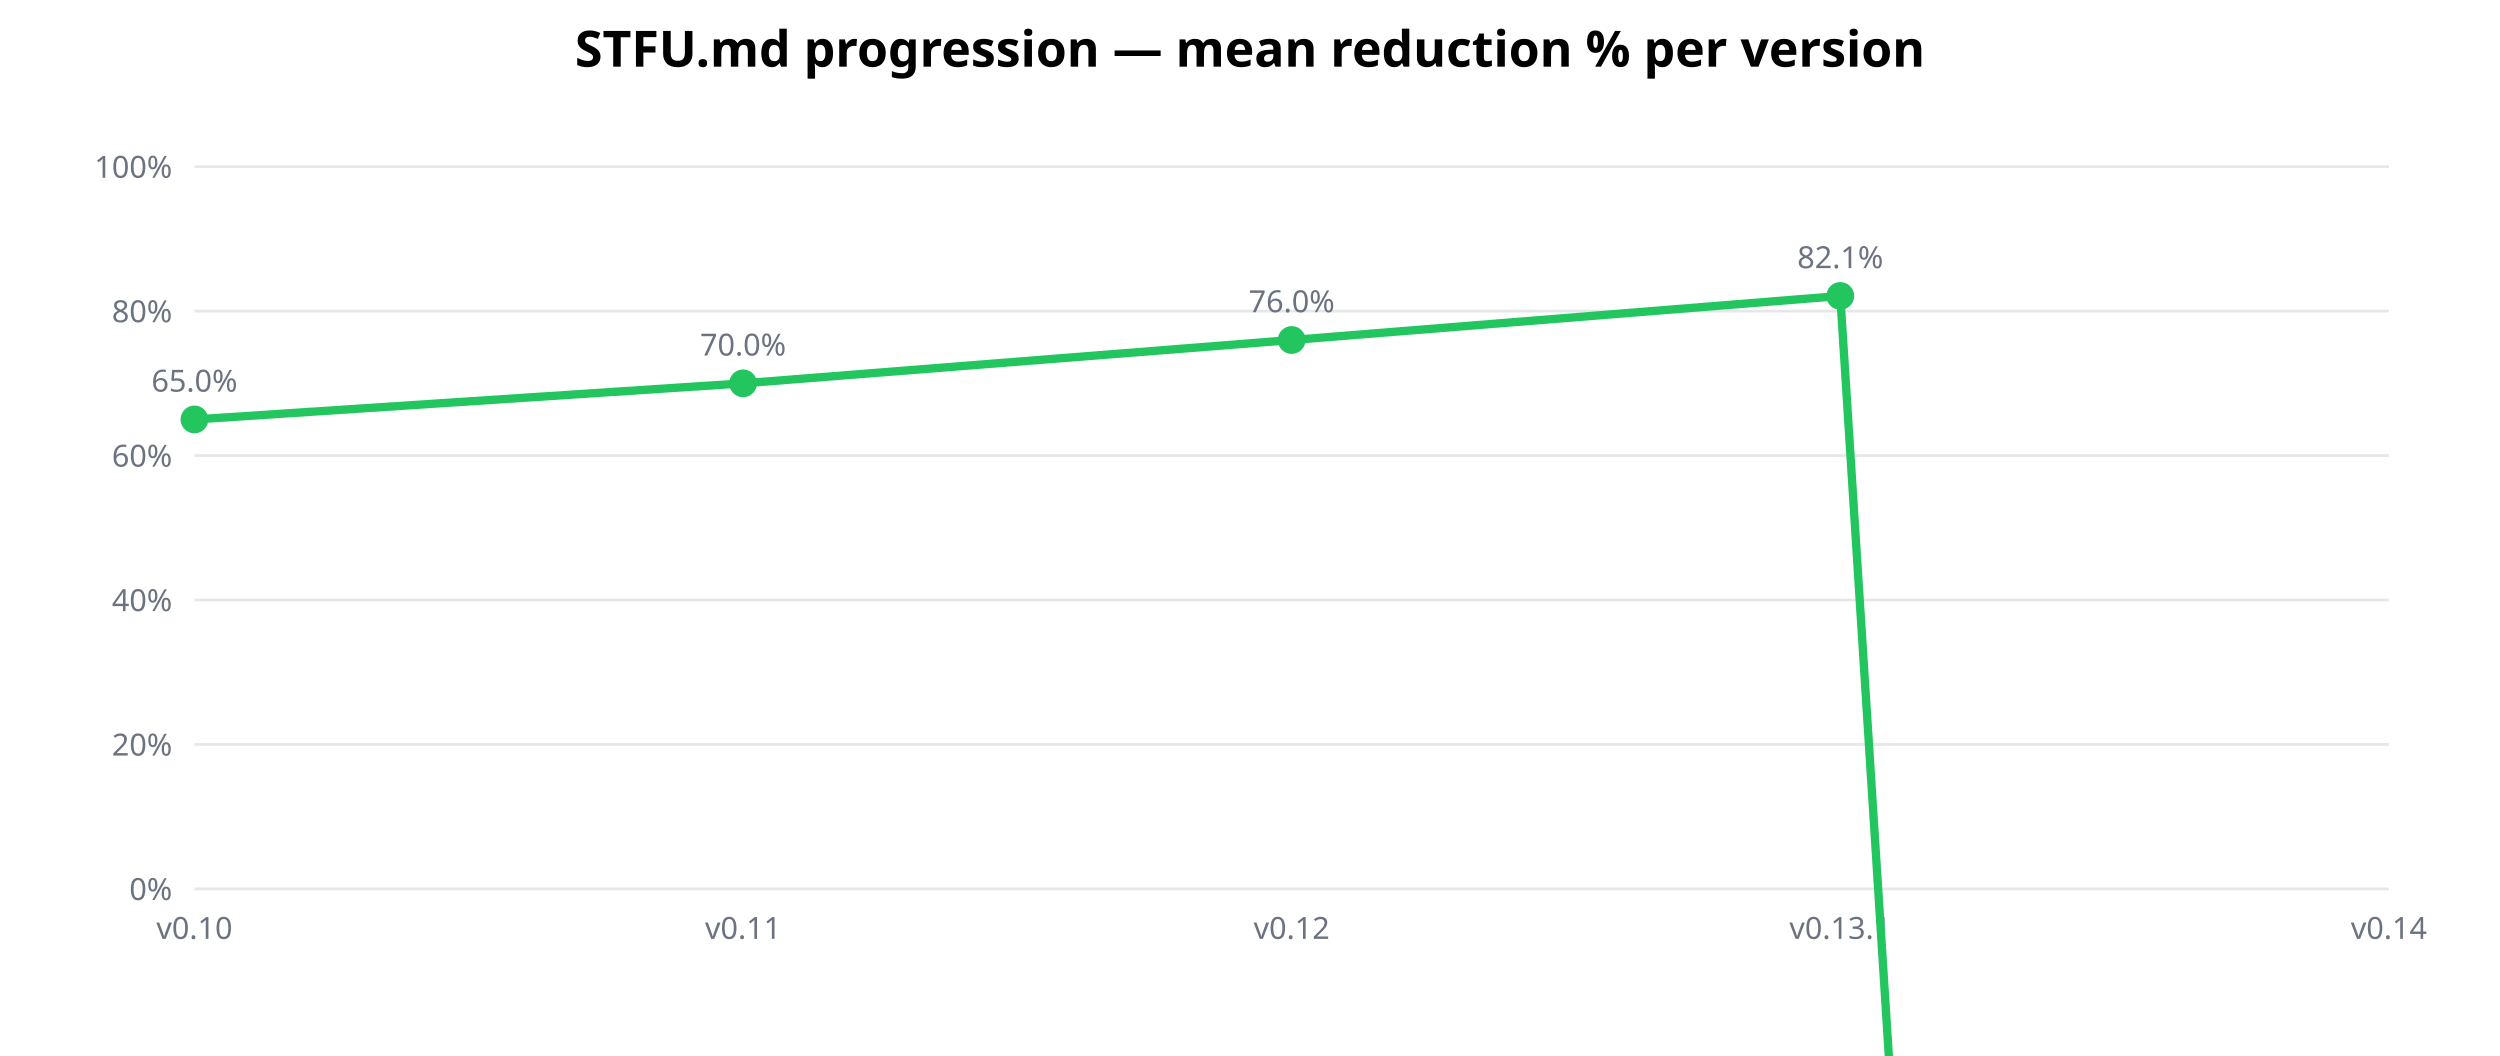
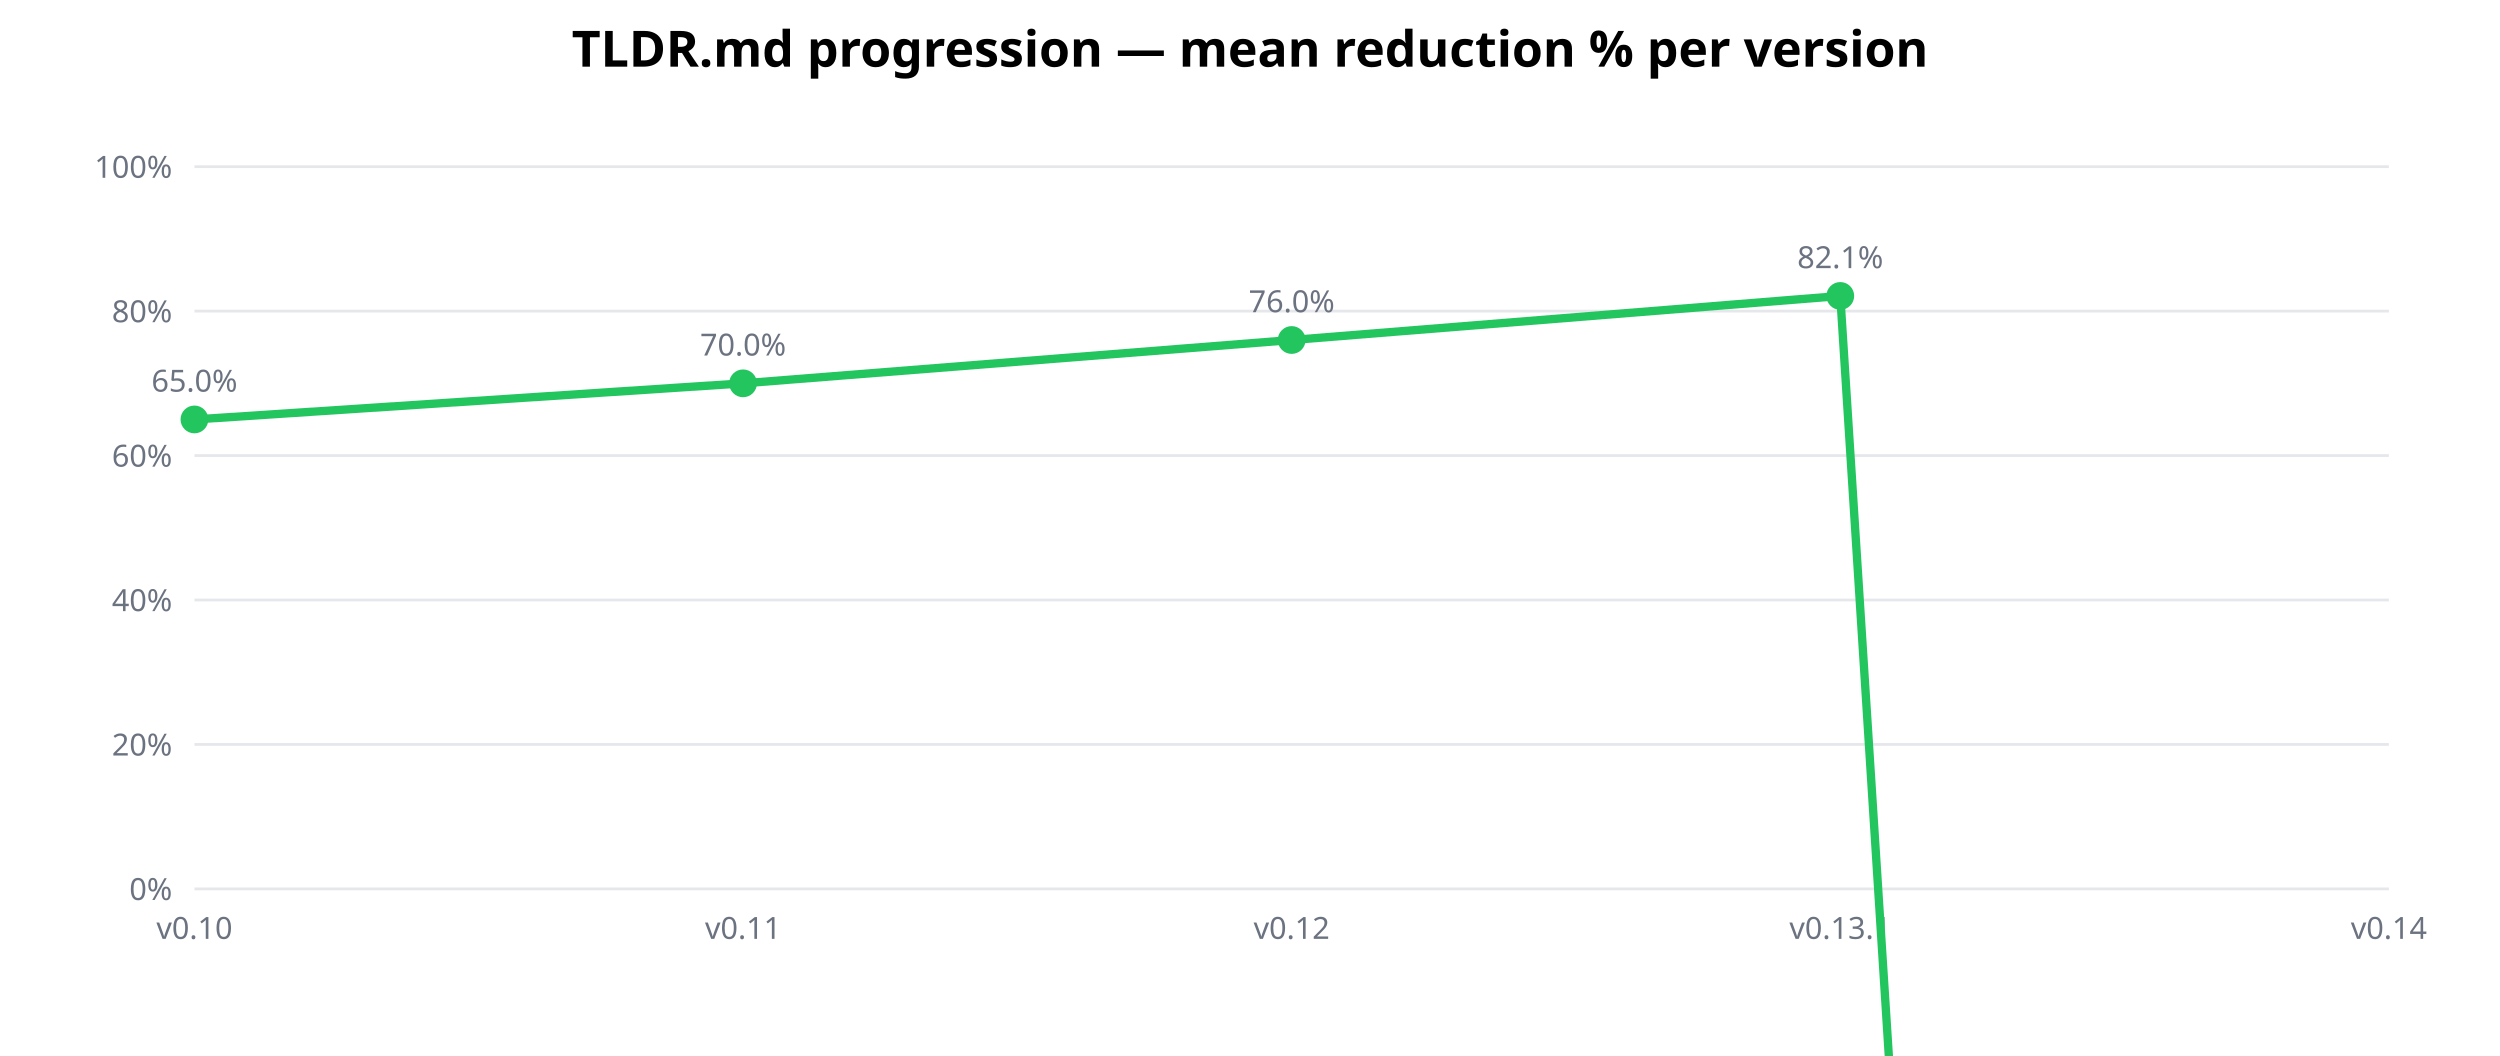
<svg xmlns="http://www.w3.org/2000/svg" viewBox="0 0 900 380" font-family="ui-sans-serif,system-ui,sans-serif" font-size="13">
  <style>
.title{font-size:18px;font-weight:600}
.gridline{stroke:#e5e7eb;stroke-width:1}
.bar-base{fill:#ef4444}
- .bar-stfu{fill:#22c55e}
+ .bar-tldr{fill:#22c55e}
.label{fill:#1f2937}
.label-sm{fill:#6b7280;font-size:11px}
.pass{fill:#22c55e}
.fail{fill:#ef4444}
.warn{fill:#f59e0b}
.gone{fill:#9ca3af}
</style>
-   <text x="450" y="24" text-anchor="middle" class="title">STFU.md progression — mean reduction % per version</text>
+   <text x="450" y="24" text-anchor="middle" class="title">TLDR.md progression — mean reduction % per version</text>
  <line x1="70" x2="860" y1="320" y2="320" class="gridline" />
  <text x="62" y="324" text-anchor="end" class="label-sm">0%</text>
  <line x1="70" x2="860" y1="268" y2="268" class="gridline" />
  <text x="62" y="272" text-anchor="end" class="label-sm">20%</text>
  <line x1="70" x2="860" y1="216" y2="216" class="gridline" />
  <text x="62" y="220" text-anchor="end" class="label-sm">40%</text>
  <line x1="70" x2="860" y1="164" y2="164" class="gridline" />
  <text x="62" y="168" text-anchor="end" class="label-sm">60%</text>
  <line x1="70" x2="860" y1="112" y2="112" class="gridline" />
  <text x="62" y="116" text-anchor="end" class="label-sm">80%</text>
  <line x1="70" x2="860" y1="60" y2="60" class="gridline" />
  <text x="62" y="64" text-anchor="end" class="label-sm">100%</text>
  <text x="70" y="338" text-anchor="middle" class="label-sm">v0.10</text>
  <text x="267.5" y="338" text-anchor="middle" class="label-sm">v0.11</text>
  <text x="465" y="338" text-anchor="middle" class="label-sm">v0.12</text>
  <text x="662.5" y="338" text-anchor="middle" class="label-sm">v0.13.1</text>
  <text x="860" y="338" text-anchor="middle" class="label-sm">v0.14</text>
  <polyline points="70,151 267.5,138 465,122.4 662.5,106.54 860,3198.307" fill="none" stroke="#22c55e" stroke-width="3" />
  <circle cx="70" cy="151" r="5" fill="#22c55e" />
  <text x="70" y="141" text-anchor="middle" class="label-sm">65.0%</text>
  <circle cx="267.5" cy="138" r="5" fill="#22c55e" />
  <text x="267.5" y="128" text-anchor="middle" class="label-sm">70.0%</text>
  <circle cx="465" cy="122.4" r="5" fill="#22c55e" />
  <text x="465" y="112.4" text-anchor="middle" class="label-sm">76.0%</text>
  <circle cx="662.5" cy="106.54" r="5" fill="#22c55e" />
  <text x="662.5" y="96.54" text-anchor="middle" class="label-sm">82.1%</text>
  <circle cx="860" cy="3198.307" r="5" fill="#22c55e" />
  <text x="860" y="3188.307" text-anchor="middle" class="label-sm">-1107.0%</text>
</svg>
